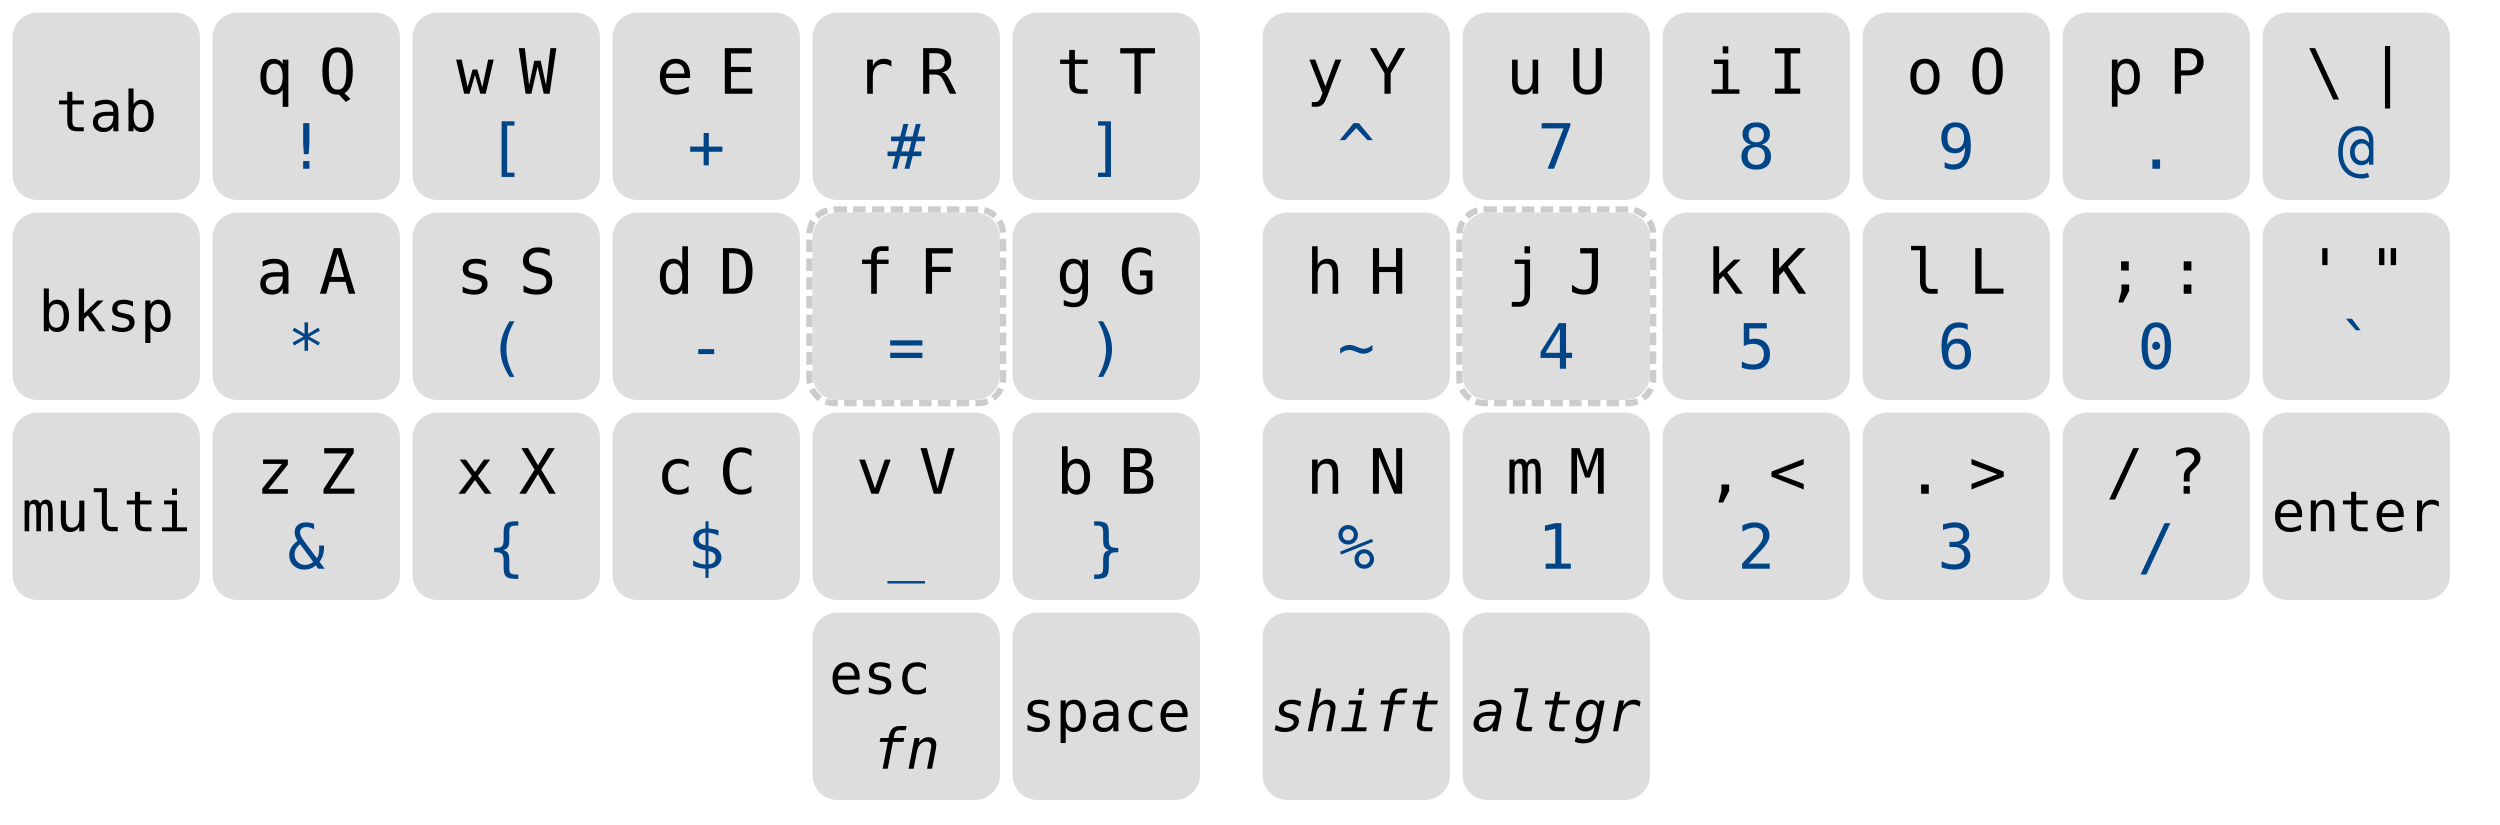
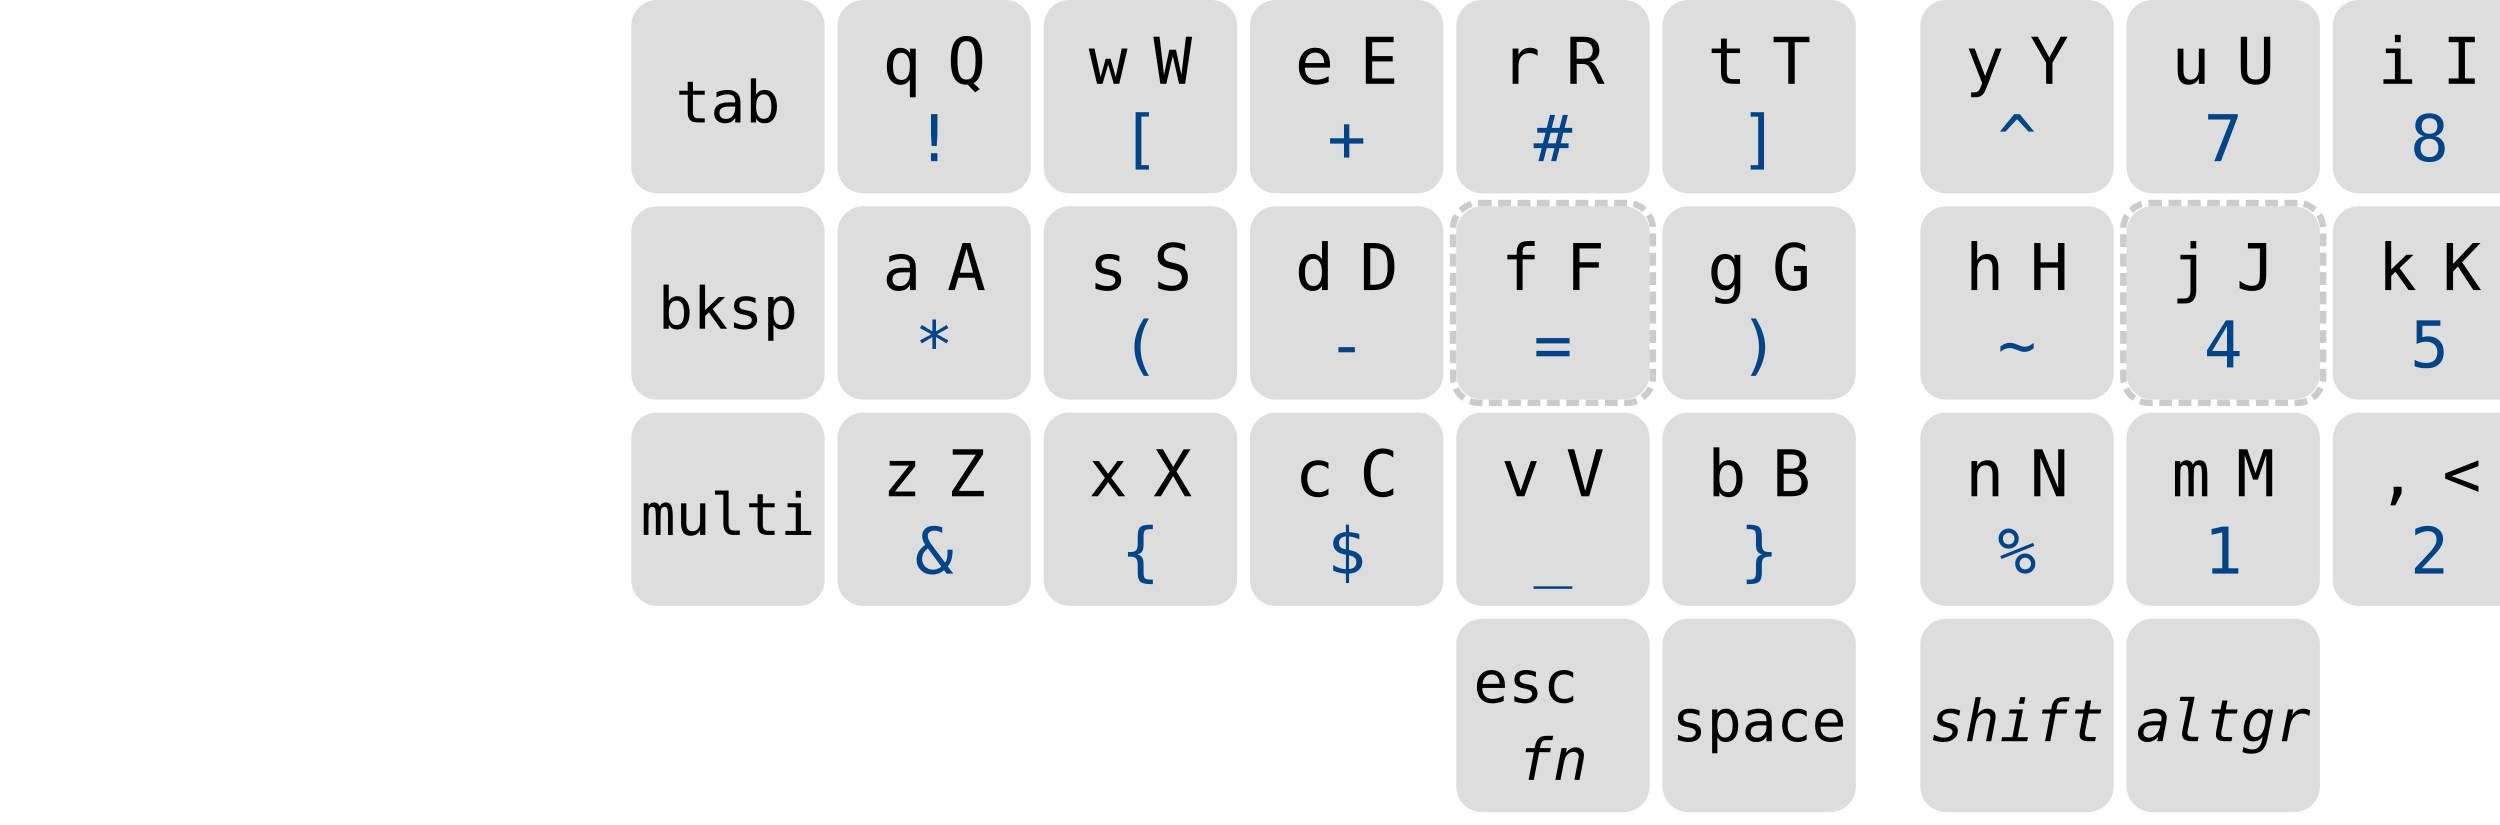
- <svg xmlns="http://www.w3.org/2000/svg" width="800" height="264" version="1.1" viewBox="-2 -2 400 132">
+ <svg xmlns="http://www.w3.org/2000/svg" width="800" height="264" version="1.1" viewBox="0 0 192 128">
  <defs>
    <style type="text/css">
text { font-size: 14px; text-anchor: middle; font-family: monospace; }
.mod { font-style: italic; }
.c0 { transform: translate(15px, 0); }
.c1 { transform: translate(47px, 0); }
.c2 { transform: translate(79px, 0); }
.c3 { transform: translate(111px, 0); }
.c4 { transform: translate(143px, 0); }
.c5 { transform: translate(175px, 0); }
.r0 { transform: translate(0, 19px); }
.r1 { transform: translate(0, 51px); }
.r2 { transform: translate(0, 83px); }
.r3 { transform: translate(0, 115px); }
.tiny { font-size: 9px; }
.tiny text { font-size: 9px; }

g.kb &gt; g &gt; g &gt; text:nth-child(1) {
  font-size: 10px;
  transform: translate(-2px, -6px);
  text-anchor: end;
}
g.kb &gt; g &gt; g &gt; text:nth-child(2) {
  font-size: 10px;
  transform: translate(2px, -6px);
  text-anchor: start;
}
g.kb &gt; g &gt; g &gt; text:nth-child(3) {
  font-size: 10px;
  fill: #004488;
  transform: translate(0px, 6px);
}

</style>
    <rect id="key" width="30" height="30" ry="4" fill="#ddd" />
    <g id="6x1">
      <use href="#key" x="0" y="0" />
      <use href="#key" x="32" y="0" />
      <use href="#key" x="64" y="0" />
      <use href="#key" x="96" y="0" />
      <use href="#key" x="128" y="0" />
      <use href="#key" x="160" y="0" />
    </g>
    <g id="left">
      <use href="#6x1" x="0" y="0" />
      <use href="#6x1" x="0" y="32" />
      <use href="#6x1" x="0" y="64" />
      <use href="#key" x="128" y="96" />
      <use href="#key" x="160" y="96" />
      <rect x="127.5" y="31.5" width="31" height="31" ry="4" fill="none" stroke="#ccc" stroke-dasharray="2,1" />
    </g>
    <g id="right">
      <use href="#6x1" x="0" y="0" />
      <use href="#6x1" x="0" y="32" />
      <use href="#6x1" x="0" y="64" />
      <use href="#key" x="0" y="96" />
      <use href="#key" x="32" y="96" />
      <rect x="31.5" y="31.5" width="31" height="31" ry="4" fill="none" stroke="#ccc" stroke-dasharray="2,1" />
    </g>
  </defs>
  <g class="kb" id="left-keyboard">
    <use href="#left" />
    <g class="r0">
      <text class="c0 tiny">tab</text>
      <g class="c1">
        <text>q</text>
        <text>Q</text>
        <text>!</text>
      </g>
      <g class="c2">
        <text>w</text>
        <text>W</text>
        <text>[</text>
      </g>
      <g class="c3">
        <text>e</text>
        <text>E</text>
        <text>+</text>
      </g>
      <g class="c4">
        <text>r</text>
        <text>R</text>
        <text>#</text>
      </g>
      <g class="c5">
        <text>t</text>
        <text>T</text>
        <text>]</text>
      </g>
    </g>
    <g class="r1">
      <text class="c0 tiny">bksp</text>
      <g class="c1">
        <text>a</text>
        <text>A</text>
        <text>*</text>
      </g>
      <g class="c2">
        <text>s</text>
        <text>S</text>
        <text>(</text>
      </g>
      <g class="c3">
        <text>d</text>
        <text>D</text>
        <text>-</text>
      </g>
      <g class="c4">
        <text>f</text>
        <text>F</text>
        <text>=</text>
      </g>
      <g class="c5">
        <text>g</text>
        <text>G</text>
        <text>)</text>
      </g>
    </g>
    <g class="r2">
      <text class="c0 tiny">multi</text>
      <g class="c1">
        <text>z</text>
        <text>Z</text>
        <text>&amp;</text>
      </g>
      <g class="c2">
        <text>x</text>
        <text>X</text>
        <text>{</text>
      </g>
      <g class="c3">
        <text>c</text>
        <text>C</text>
        <text>$</text>
      </g>
      <g class="c4">
        <text>v</text>
        <text>V</text>
        <text>_</text>
      </g>
      <g class="c5">
        <text>b</text>
        <text>B</text>
        <text>}</text>
      </g>
    </g>
    <g class="r3">
      <text class="c4">
        <tspan x="0" dy="-6" class="tiny">esc</tspan>
        <tspan x="0" dy="12" class="tiny mod">fn</tspan>
      </text>
      <text class="c5 tiny">space</text>
    </g>
  </g>
  <g class="kb" id="right-keyboard" transform="translate(200, 0)">
    <use href="#right" />
    <g class="r0">
      <g class="c0">
        <text>y</text>
        <text>Y</text>
        <text>^</text>
      </g>
      <g class="c1">
        <text>u</text>
        <text>U</text>
        <text>7</text>
      </g>
      <g class="c2">
        <text>i</text>
        <text>I</text>
        <text>8</text>
      </g>
      <g class="c3">
        <text>o</text>
        <text>O</text>
        <text>9</text>
      </g>
      <g class="c4">
        <text>p</text>
        <text>P</text>
        <text>.</text>
      </g>
      <g class="c5">
        <text>\</text>
        <text>|</text>
        <text>@</text>
      </g>
    </g>
    <g class="r1">
      <g class="c0">
        <text>h</text>
        <text>H</text>
        <text>~</text>
      </g>
      <g class="c1">
        <text>j</text>
        <text>J</text>
        <text>4</text>
      </g>
      <g class="c2">
        <text>k</text>
        <text>K</text>
        <text>5</text>
      </g>
      <g class="c3">
        <text>l</text>
        <text>L</text>
        <text>6</text>
      </g>
      <g class="c4">
        <text>;</text>
        <text>:</text>
        <text>0</text>
      </g>
      <g class="c5">
        <text>'</text>
        <text>"</text>
        <text>`</text>
      </g>
    </g>
    <g class="r2">
      <g class="c0">
        <text>n</text>
        <text>N</text>
        <text>%</text>
      </g>
      <g class="c1">
        <text>m</text>
        <text>M</text>
        <text>1</text>
      </g>
      <g class="c2">
        <text>,</text>
        <text>&lt;</text>
        <text>2</text>
      </g>
      <g class="c3">
        <text>.</text>
        <text>&gt;</text>
        <text>3</text>
      </g>
      <g class="c4">
        <text>/</text>
        <text>?</text>
        <text>/</text>
      </g>
      <text class="c5 tiny">enter</text>
    </g>
    <g class="r3">
      <text class="c0 tiny mod">shift</text>
      <text class="c1 tiny mod">altgr</text>
    </g>
  </g>
</svg>
